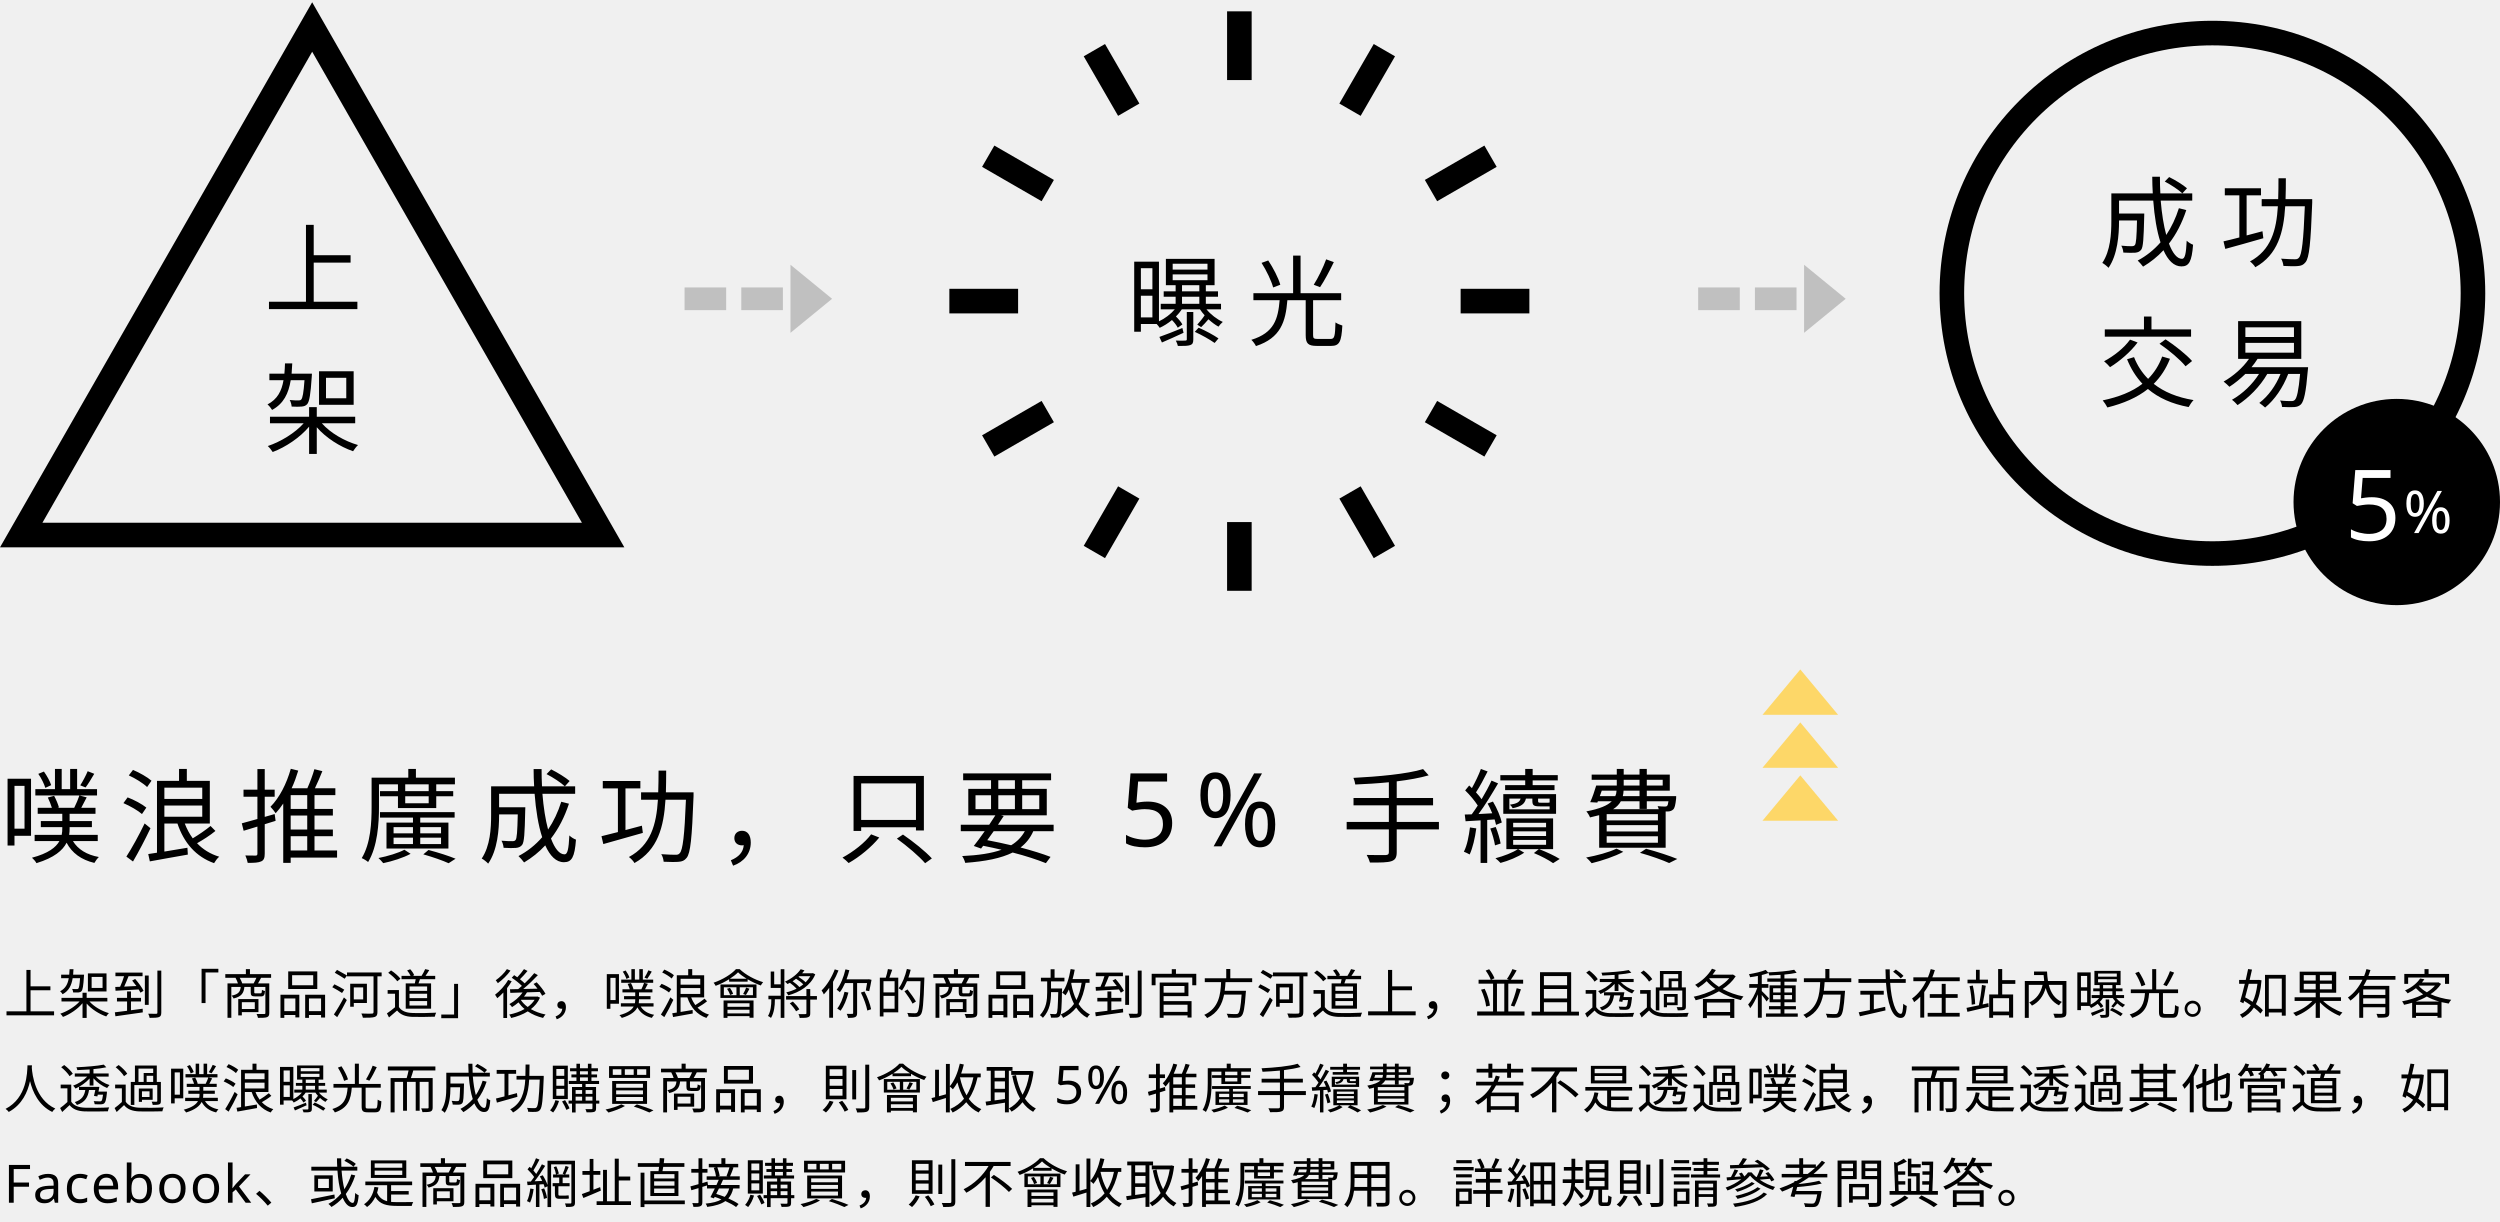
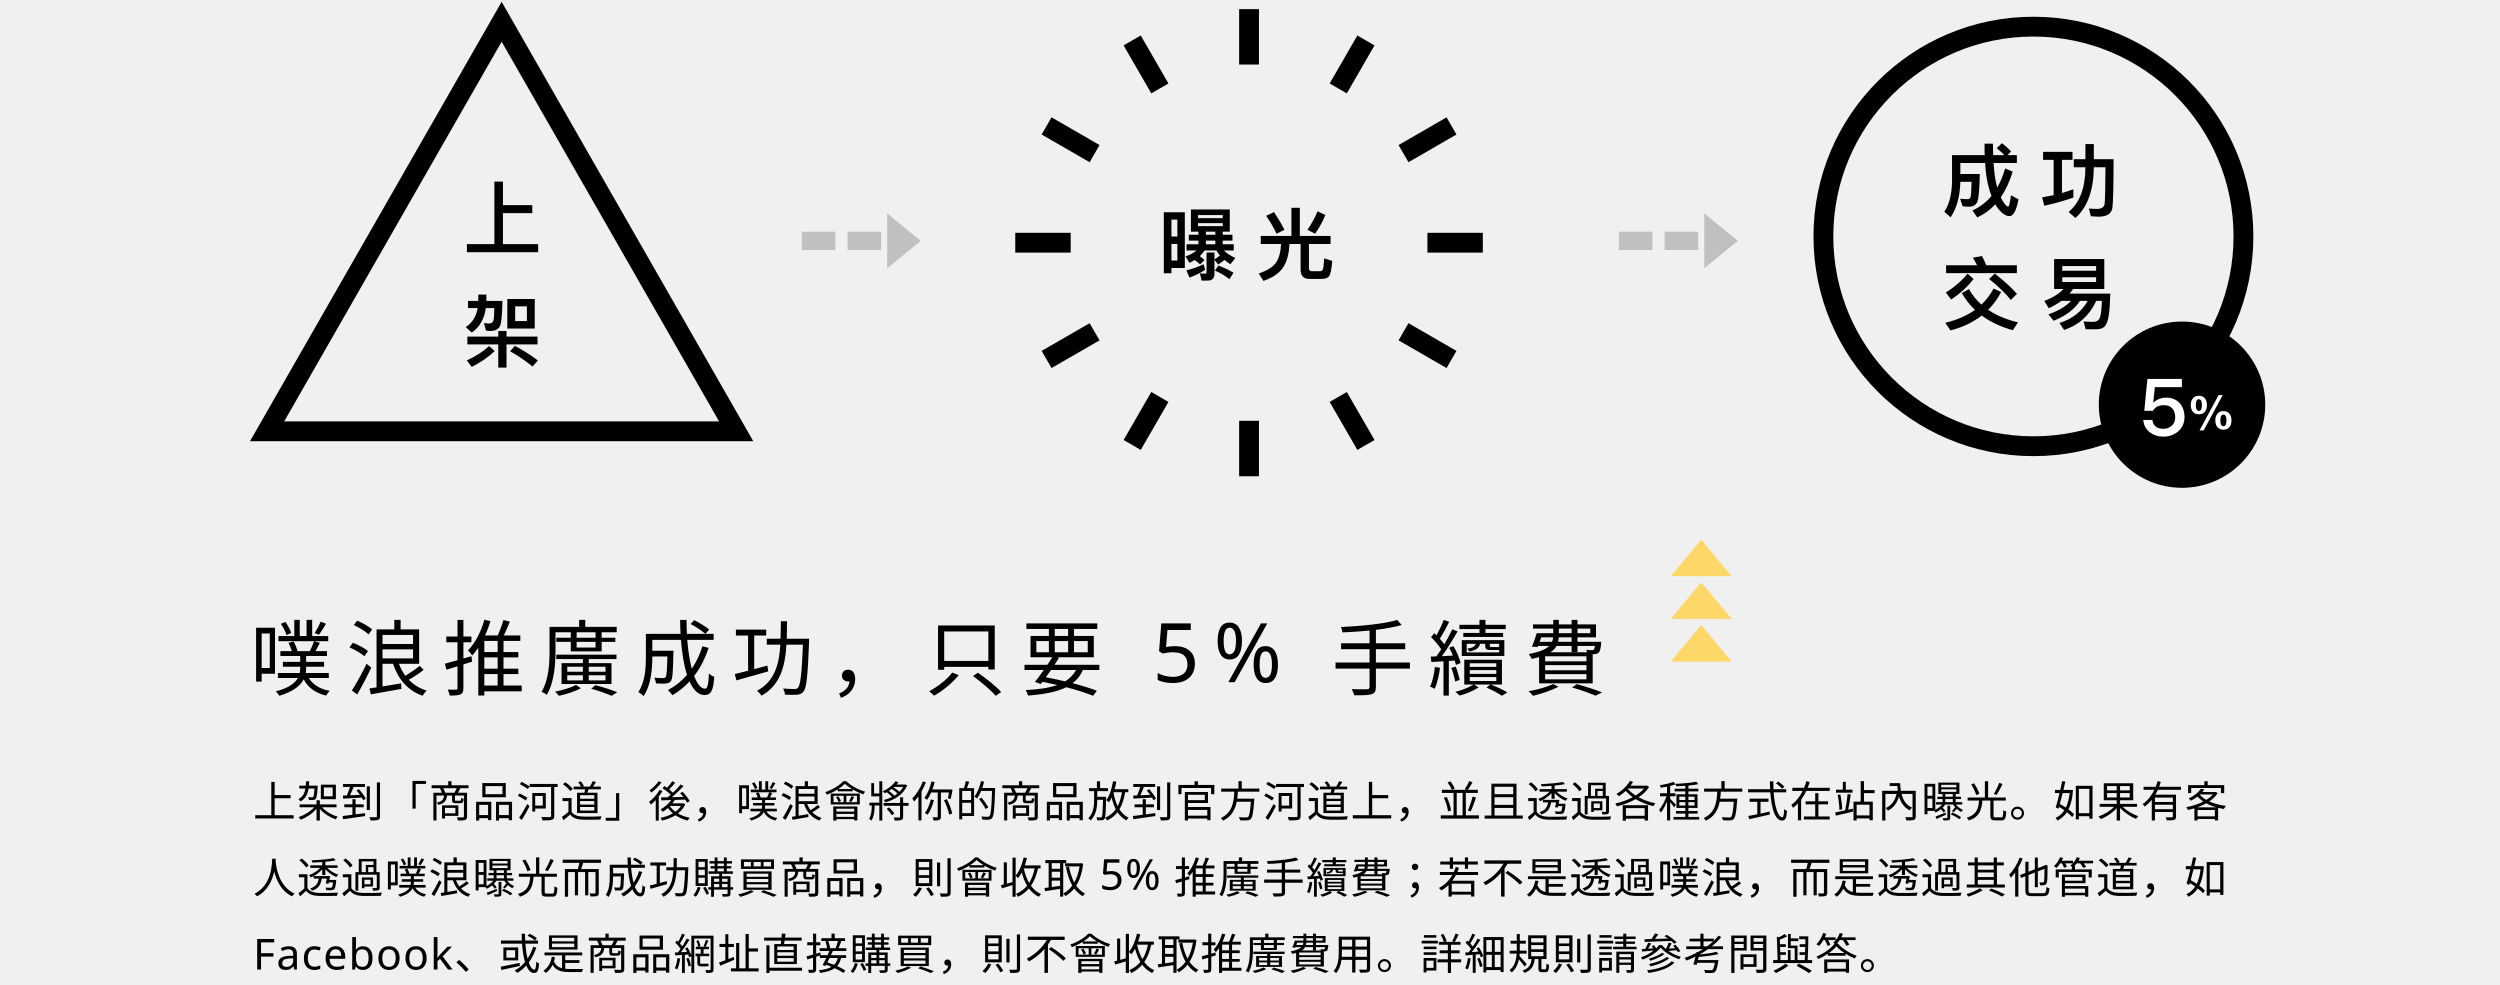
- <svg xmlns="http://www.w3.org/2000/svg" xmlns:xlink="http://www.w3.org/1999/xlink" width="661px" height="323px" viewBox="0 0 661 323" version="1.1">
+ <svg xmlns="http://www.w3.org/2000/svg" xmlns:xlink="http://www.w3.org/1999/xlink" width="820px" height="323px" viewBox="0 0 820 323" version="1.1">
  <defs>
    <polygon id="path-1" points="82.538 0 165.076 144.121 0 144.121" />
    <mask id="mask-2" maskContentUnits="userSpaceOnUse" maskUnits="objectBoundingBox" x="0" y="0" width="165.076" height="144.121" fill="white">
      <use xlink:href="#path-1" />
    </mask>
    <ellipse id="path-3" cx="72.14" cy="72.06" rx="72.14" ry="72.06" />
    <mask id="mask-4" maskContentUnits="userSpaceOnUse" maskUnits="objectBoundingBox" x="0" y="0" width="144.279" height="144.121" fill="white">
      <use xlink:href="#path-3" />
    </mask>
  </defs>
  <g id="Main" stroke="none" stroke-width="1" fill="none" fill-rule="evenodd">
-     <g id="合作社" transform="translate(-162, -961)">
-       <g id="C" transform="translate(162, 961)">
-         <g id="Group-10-Copy" transform="translate(184, 70)" />
-         <g id="Group-10-Copy-2" transform="translate(452, 70)" />
-         <g id="Group-8" opacity="0.2" transform="translate(184, 70)">
+     <g id="合作社" transform="translate(-80, -961)">
+       <g id="C" transform="translate(80, 961)">
+         <g id="Group-10-Copy" transform="translate(266, 70)" />
+         <g id="Group-10-Copy-2" transform="translate(534, 70)" />
+         <g id="Group-8" opacity="0.2" transform="translate(266, 70)">
          <path d="M-2.27373675e-12,9 L25,9" id="Line-Copy-2" stroke="#000000" stroke-width="6" stroke-linecap="square" stroke-dasharray="5,10" transform="translate(12.5, 9) scale(1, -1) translate(-12.5, -9) " />
          <polygon id="Triangle" fill="#000000" transform="translate(30.5, 9) rotate(90) translate(-30.5, -9) " points="30.5 3.5 39.5 14.5 21.5 14.5" />
        </g>
-         <g id="Group-8" opacity="0.2" transform="translate(452, 70)">
+         <g id="Group-8" opacity="0.2" transform="translate(534, 70)">
          <path d="M-2.27373675e-12,9 L25,9" id="Line-Copy-2" stroke="#000000" stroke-width="6" stroke-linecap="square" stroke-dasharray="5,10" transform="translate(12.5, 9) scale(1, -1) translate(-12.5, -9) " />
          <polygon id="Triangle" fill="#000000" transform="translate(30.5, 9) rotate(90) translate(-30.5, -9) " points="30.5 3.5 39.5 14.5 21.5 14.5" />
        </g>
        <text id="上架到「商品河道」後，噗浪會將你的商品放" font-family="PingFangTC-Semibold, PingFang TC" font-size="14" font-weight="500" line-spacing="25" letter-spacing="0.4" fill="#000000">
-           <tspan x="1" y="268">上架到「商品河道」後，噗浪會將你的商品放到官方河道上，並且透過各種方式在站內曝光。如果有客</tspan>
-           <tspan x="1" y="293">人透過噗浪曝光而成功購買商品，則會收取 5% 推廣手續費；若不是透過噗浪，而是透過其他管道，如 </tspan>
-           <tspan x="1" y="318">Facebook、或是商品網址直接購買，則不會收取推廣費用。詳細規則請參考問與答。</tspan>
+           <tspan x="83" y="268">上架到「商品河道」後，噗浪會將你的商品放到官方河道上，並且透過各種方式在站內曝光。如果有客</tspan>
+           <tspan x="83" y="293">人透過噗浪曝光而成功購買商品，則會收取 5% 推廣手續費；若不是透過噗浪，而是透過其他管道，如 </tspan>
+           <tspan x="83" y="318">Facebook、或是商品網址直接購買，則不會收取推廣費用。詳細規則請參考問與答。</tspan>
        </text>
        <text id="噗浪推廣成功，只要-5%-手續費" font-family="PingFangTC-Medium, PingFang TC" font-size="27" font-weight="400" line-spacing="41" letter-spacing="4.6" fill="#000000">
-           <tspan x="0" y="226">噗浪推廣成功，只要 5% 手續費</tspan>
+           <tspan x="82" y="226">噗浪推廣成功，只要 5% 手續費</tspan>
        </text>
-         <path d="M476,205 L486,217 L466,217 L476,205 Z M476,191 L486,203 L466,203 L476,191 Z M476,177 L486,189 L466,189 L476,177 Z" id="Combined-Shape" fill="#FDD768" />
-         <g id="Group-6" transform="translate(0, 0.596774)">
+         <path d="M558,205 L568,217 L548,217 L558,205 Z M558,191 L568,203 L548,203 L558,191 Z M558,177 L568,189 L548,189 L558,177 Z" id="Combined-Shape" fill="#FDD768" />
+         <g id="Group-6" transform="translate(82, 0.596774)">
          <use id="Triangle-3" stroke="#000000" mask="url(#mask-2)" stroke-width="13" xlink:href="#path-1" />
-           <g id="Group-3" transform="translate(53.29236, 52.30645)" font-size="26" font-family="PingFangTC-Semibold, PingFang TC" letter-spacing="6" fill="#000000" font-weight="500">
-             <text id="上架">
-               <tspan x="16.495" y="28">上</tspan>
-               <tspan x="16.495" y="65">架</tspan>
-             </text>
+           <g id="Group-3" transform="translate(70.29237, 58.30645)" fill="#000000">
+             <path d="M9.869,0.654 L9.869,21.168 L0.847,21.168 L0.847,23.82 L24.221,23.82 L24.221,21.168 L12.677,21.168 L12.677,11.002 L22.297,11.002 L22.297,8.376 L12.677,8.376 L12.677,0.654 L9.869,0.654 Z M14.107,39.162 L14.107,48.86 L23.103,48.86 L23.103,39.162 L14.107,39.162 Z M20.529,46.416 L16.681,46.416 L16.681,41.58 L20.529,41.58 L20.529,46.416 Z M4.591,37.732 L4.591,39.812 L1.211,39.812 L1.211,42.152 L4.383,42.152 C3.915,44.908 2.615,46.988 0.457,48.392 L2.459,50.186 C5.033,48.366 6.567,45.688 7.061,42.152 L9.843,42.152 C9.817,44.44 9.713,45.87 9.505,46.39 C9.297,46.91 8.777,47.196 7.945,47.222 C7.555,47.196 7.061,47.144 6.437,47.066 L7.113,49.51 C7.685,49.614 8.153,49.666 8.569,49.666 C9.999,49.666 11.013,49.198 11.585,48.262 C12.157,47.326 12.443,44.518 12.495,39.812 L7.243,39.812 L7.243,37.732 L4.591,37.732 Z M1.003,51.512 L1.003,54.06 L11.143,54.06 L11.143,61.678 L13.847,61.678 L13.847,54.06 L24.013,54.06 L24.013,51.512 L13.847,51.512 L13.847,49.666 L11.143,49.666 L11.143,51.512 L1.003,51.512 Z M8.127,54.606 C6.151,56.426 3.733,57.986 0.821,59.312 L2.433,61.444 C5.397,59.936 7.919,58.22 9.973,56.244 L8.127,54.606 Z M16.577,54.528 L15.017,56.322 C17.565,57.726 20.009,59.39 22.375,61.314 L24.143,59.338 C21.881,57.622 19.359,56.01 16.577,54.528 L16.577,54.528 Z" id="上架" />
          </g>
        </g>
-         <g id="Group-12" transform="translate(251, 3)" fill="#000000">
-           <g id="Group-6-Copy" transform="translate(40.29423, 58.42742)" font-size="26" font-family="PingFangTC-Semibold, PingFang TC" letter-spacing="6" font-weight="500">
+         <g id="Group-12" transform="translate(333, 3)" fill="#000000">
+           <g id="Group-6-Copy" transform="translate(48.29423, 64.42742)">
            <g id="Group-3">
-               <text id="曝光">
-                 <tspan x="6.669" y="28">曝光</tspan>
-               </text>
+               <path d="M9.329,1.278 L9.329,8.558 L11.799,8.558 L11.799,9.572 L8.627,9.572 L8.627,11.496 L11.799,11.496 L11.799,12.692 L7.899,12.692 L7.899,14.72 L11.175,14.72 C10.291,15.5 9.095,16.15 7.561,16.67 L8.861,18.802 C9.433,18.49 10.005,18.178 10.551,17.866 C11.279,18.386 11.877,18.854 12.345,19.296 L13.775,17.866 C13.307,17.45 12.813,17.008 12.241,16.592 C12.839,16.02 13.359,15.396 13.827,14.72 L17.675,14.72 C17.987,15.266 18.377,15.812 18.845,16.358 C18.325,16.826 17.727,17.242 17.051,17.658 L17.051,15.396 L14.451,15.396 L14.451,21.844 C14.451,22.156 14.269,22.338 13.957,22.338 C13.411,22.338 12.839,22.286 12.267,22.208 L12.839,24.6 L14.815,24.6 C16.297,24.6 17.051,23.872 17.051,22.442 L17.051,17.762 L18.247,19.322 C19.001,18.854 19.703,18.36 20.327,17.814 C20.873,18.282 21.523,18.776 22.251,19.244 L23.915,17.19 C22.277,16.462 21.029,15.63 20.145,14.72 L23.369,14.72 L23.369,12.692 L19.755,12.692 L19.755,11.496 L22.953,11.496 L22.953,9.572 L19.755,9.572 L19.755,8.558 L22.069,8.558 L22.069,1.278 L9.329,1.278 Z M14.243,12.692 L14.243,11.496 L17.337,11.496 L17.337,12.692 L14.243,12.692 Z M14.243,9.572 L14.243,8.558 L17.337,8.558 L17.337,9.572 L14.243,9.572 Z M19.755,6.738 L11.669,6.738 L11.669,5.75 L19.755,5.75 L19.755,6.738 Z M11.669,4.112 L11.669,3.124 L19.755,3.124 L19.755,4.112 L11.669,4.112 Z M13.463,19.244 C11.903,20.024 10.031,20.7 7.847,21.246 L8.861,23.612 C10.915,22.858 12.631,22 14.009,21.064 L13.463,19.244 Z M18.325,19.66 L17.207,21.324 C18.819,22 20.405,22.936 21.965,24.132 L23.291,22.026 C21.783,21.116 20.145,20.336 18.325,19.66 L18.325,19.66 Z M2.933,12.588 L4.883,12.588 L4.883,18.022 L2.933,18.022 L2.933,12.588 Z M4.883,10.144 L2.933,10.144 L2.933,4.606 L4.883,4.606 L4.883,10.144 Z M7.327,2.188 L0.437,2.188 L0.437,22.208 L2.933,22.208 L2.933,20.466 L7.327,20.466 L7.327,2.188 Z M42.291,0.732 L42.291,9.962 L32.229,9.962 L32.229,12.614 L38.885,12.614 L38.885,12.64 C38.781,15.136 38.261,17.138 37.273,18.672 C36.285,20.102 34.387,21.298 31.579,22.286 L33.113,24.704 C36.025,23.716 38.131,22.312 39.431,20.492 C40.783,18.516 41.511,15.89 41.641,12.64 L41.641,12.614 L45.307,12.614 L45.307,20.986 C45.307,23.014 46.243,24.054 48.115,24.054 L52.249,24.054 C53.289,24.054 54.043,23.794 54.563,23.274 C55.083,22.728 55.447,21.012 55.681,18.152 L53.029,17.32 C52.925,19.348 52.795,20.544 52.587,20.96 C52.405,21.324 52.119,21.532 51.755,21.532 L48.921,21.532 C48.323,21.532 48.037,21.142 48.037,20.414 L48.037,12.614 L55.135,12.614 L55.135,9.962 L45.047,9.962 L45.047,0.732 L42.291,0.732 Z M50.871,1.876 C50.039,3.878 48.947,5.906 47.569,7.934 L50.065,9.234 C51.443,7.258 52.561,5.23 53.419,3.098 L50.871,1.876 Z M36.571,2.136 L33.997,3.358 C35.219,5.074 36.363,7.05 37.429,9.234 L40.003,7.934 C38.911,5.828 37.767,3.904 36.571,2.136 L36.571,2.136 Z" id="曝光" />
            </g>
          </g>
          <path d="M73.439,-1.13686838e-13 L79.939,-1.13686838e-13 L79.939,18.177 L73.439,18.177 L73.439,-1.13686838e-13 Z M112.214,8.638 L117.843,11.888 L108.754,27.63 L103.126,24.38 L112.214,8.638 Z M141.47,35.488 L144.72,41.117 L128.978,50.205 L125.728,44.577 L141.47,35.488 Z M153.368,73.355 L153.368,79.854 L135.191,79.854 L135.191,73.355 L153.368,73.355 Z M144.72,112.093 L141.47,117.721 L125.728,108.633 L128.978,103.004 L144.72,112.093 Z M117.843,141.322 L112.214,144.571 L103.126,128.829 L108.754,125.58 L117.843,141.322 Z M79.939,153.21 L73.439,153.21 L73.439,135.032 L79.939,135.032 L79.939,153.21 Z M41.164,144.571 L35.535,141.322 L44.624,125.58 L50.252,128.829 L41.164,144.571 Z M11.908,117.721 L8.658,112.093 L24.4,103.004 L27.65,108.633 L11.908,117.721 Z M0.01,79.854 L0.01,73.355 L18.187,73.355 L18.187,79.854 L0.01,79.854 Z M8.658,41.117 L11.908,35.488 L27.65,44.577 L24.4,50.205 L8.658,41.117 Z M35.535,11.888 L41.164,8.638 L50.252,24.38 L44.624,27.63 L35.535,11.888 Z" id="Rectangle-7" />
        </g>
-         <g id="Group-15" transform="translate(512.8212, 5.491935)">
+         <g id="Group-15" transform="translate(594.8212, 5.491935)">
          <g id="Group-13" transform="translate(0, 0)">
-             <g id="Group-3" transform="translate(9.098696, 35.05645)" font-size="26" font-family="PingFangTC-Semibold, PingFang TC" letter-spacing="6" fill="#000000" font-weight="500">
-               <text id="成功-交易">
-                 <tspan x="32.991" y="28">成功</tspan>
-                 <tspan x="32.991" y="65">交易</tspan>
-               </text>
+             <g id="Group-3" transform="translate(42.0987, 41.05645)" fill="#000000">
+               <path d="M19.725,0.42 L18.009,2.058 C19.023,2.838 19.855,3.618 20.505,4.346 L16.839,4.346 C16.787,3.15 16.761,1.902 16.761,0.576 L14.005,0.576 C14.005,1.876 14.005,3.15 14.057,4.346 L3.345,4.346 L3.345,13.004 C3.267,17.216 2.435,20.518 0.823,22.884 L2.877,24.73 C4.879,21.792 5.945,17.918 6.075,13.082 L9.741,13.082 C9.689,15.734 9.611,17.372 9.455,17.97 C9.325,18.49 9.039,18.75 8.623,18.776 C7.895,18.776 7.037,18.724 5.997,18.646 L6.829,21.116 C7.609,21.194 8.311,21.246 8.935,21.246 C10.339,21.22 11.249,20.674 11.665,19.582 C12.107,18.386 12.367,15.37 12.445,10.534 L6.075,10.534 L6.075,6.92 L14.187,6.92 C14.395,10.04 14.759,12.666 15.331,14.746 C15.617,15.812 15.929,16.8 16.293,17.71 C14.577,19.79 12.497,21.376 10.053,22.468 L11.613,24.756 C13.849,23.768 15.825,22.338 17.541,20.466 C17.853,21.038 18.217,21.558 18.581,22.026 C19.855,23.56 21.051,24.34 22.195,24.34 C23.495,24.34 24.457,22.494 25.133,18.828 L22.689,17.502 C22.351,19.998 22.039,21.246 21.779,21.246 C21.389,21.246 20.817,20.674 20.089,19.556 C19.829,19.166 19.569,18.698 19.335,18.178 C20.921,15.864 22.221,13.056 23.235,9.754 L20.765,8.688 C20.089,11.028 19.231,13.134 18.191,14.954 C18.087,14.59 17.983,14.252 17.905,13.888 C17.489,12.276 17.177,9.936 16.969,6.92 L24.613,6.92 L24.613,4.346 L21.519,4.346 L22.715,3.124 C21.883,2.214 20.895,1.304 19.725,0.42 L19.725,0.42 Z M36.671,5.88 L36.671,17.476 C35.423,17.736 34.149,17.97 32.901,18.178 L33.603,20.934 C36.983,20.206 40.155,19.296 43.145,18.256 L43.145,15.526 C41.897,15.994 40.649,16.41 39.401,16.774 L39.401,5.88 L42.859,5.88 L42.859,3.254 L33.213,3.254 L33.213,5.88 L36.671,5.88 Z M47.097,0.706 L47.097,5.672 L43.275,5.672 L43.275,8.324 L47.097,8.324 L47.097,8.48 C47.045,15.136 45.199,19.972 41.585,22.988 L43.821,24.938 C47.747,21.454 49.749,15.968 49.853,8.48 L49.853,8.324 L53.675,8.324 C53.623,15.188 53.545,19.218 53.389,20.388 C53.181,21.428 52.349,21.974 50.945,21.974 C50.191,21.974 49.281,21.922 48.241,21.844 L48.891,24.392 C50.087,24.47 50.945,24.522 51.413,24.522 C54.091,24.522 55.599,23.586 55.937,21.714 C56.197,19.686 56.327,14.33 56.327,5.672 L49.853,5.672 L49.853,0.706 L47.097,0.706 Z M1.395,40.462 L1.395,43.036 L24.613,43.036 L24.613,40.462 L14.577,40.462 C14.135,39.37 13.667,38.356 13.199,37.446 L10.157,37.966 C10.677,38.746 11.145,39.578 11.561,40.462 L1.395,40.462 Z M17.359,43.192 L15.513,44.96 C18.581,47.43 20.973,49.718 22.637,51.85 L24.639,49.822 C22.663,47.612 20.219,45.402 17.359,43.192 L17.359,43.192 Z M16.969,48.106 C15.929,50.082 14.603,51.824 12.991,53.358 C11.301,51.876 9.949,50.186 8.909,48.262 L6.569,49.588 C7.713,51.642 9.169,53.488 10.885,55.1 C8.233,56.972 4.983,58.402 1.135,59.338 L2.825,61.834 C6.829,60.794 10.235,59.182 13.095,56.946 C15.877,59.026 19.283,60.638 23.287,61.756 L24.977,59.208 C21.129,58.246 17.853,56.868 15.201,55.074 C16.865,53.41 18.295,51.46 19.465,49.224 L16.969,48.106 Z M8.441,43.218 C6.517,45.584 4.125,47.638 1.317,49.406 L3.059,51.694 C5.971,49.77 8.441,47.534 10.417,44.934 L8.441,43.218 Z M39.895,48.236 C38.491,49.796 36.385,51.122 33.603,52.162 L35.085,54.554 C36.619,53.826 37.997,53.02 39.245,52.136 L42.365,52.136 C40.753,53.904 38.283,55.386 34.955,56.556 L36.671,58.662 C40.623,57.076 43.509,54.892 45.329,52.136 L47.851,52.136 C45.875,55.672 42.781,58.09 38.569,59.39 L40.103,61.678 C44.887,60.118 48.423,56.92 50.659,52.136 L52.505,52.136 C52.401,54.996 52.167,56.868 51.803,57.752 C51.439,58.584 50.711,59.026 49.593,59.026 C48.605,59.026 47.565,58.974 46.499,58.896 L47.175,61.444 L50.893,61.444 C52.141,61.392 53.025,61.028 53.571,60.352 C54.117,59.65 54.533,58.428 54.793,56.686 C55.027,54.918 55.183,52.604 55.261,49.744 L41.897,49.744 C42.313,49.276 42.703,48.756 43.067,48.236 L53.285,48.236 L53.285,38.434 L36.827,38.434 L36.827,48.236 L39.895,48.236 Z M50.607,45.948 L39.505,45.948 L39.505,44.388 L50.607,44.388 L50.607,45.948 Z M39.505,42.256 L39.505,40.722 L50.607,40.722 L50.607,42.256 L39.505,42.256 Z" id="成功-交易" />
            </g>
            <use id="Oval-2" stroke="#000000" mask="url(#mask-4)" stroke-width="13" xlink:href="#path-3" />
          </g>
          <g id="Group-14" transform="translate(93.58659, 99.97581)">
            <ellipse id="Oval" fill="#000000" cx="27.296" cy="27.266" rx="27.296" ry="27.266" />
-             <text id="5" font-family="PingFangTC-Semibold, PingFang TC" font-size="26" font-weight="500" letter-spacing="6" fill="#FFFFFF">
-               <tspan x="13.546" y="37.387">5</tspan>
-             </text>
-             <text id="%" font-family="PingFangTC-Semibold, PingFang TC" font-size="15.6" font-weight="500" letter-spacing="3.6" fill="#FFFFFF">
-               <tspan x="29.076" y="35.476">%</tspan>
-             </text>
+             <path d="M15.938,18.823 L14.924,29.275 L17.758,29.275 C18.122,28.625 18.616,28.157 19.266,27.845 C19.838,27.559 20.54,27.429 21.346,27.429 C22.542,27.429 23.478,27.767 24.102,28.495 C24.726,29.197 25.064,30.185 25.064,31.433 C25.064,32.577 24.674,33.487 23.946,34.163 C23.192,34.839 22.256,35.177 21.164,35.177 C20.15,35.177 19.344,34.943 18.772,34.527 C18.096,34.033 17.706,33.279 17.576,32.265 L14.586,32.265 C14.716,33.981 15.444,35.359 16.796,36.373 C17.992,37.283 19.448,37.751 21.138,37.751 C22.984,37.751 24.57,37.205 25.922,36.113 C27.378,34.891 28.106,33.331 28.106,31.407 C28.106,29.405 27.534,27.819 26.442,26.675 C25.35,25.531 23.92,24.959 22.178,24.959 C21.346,24.959 20.592,25.089 19.916,25.349 C19.162,25.609 18.512,26.025 17.94,26.597 L17.862,26.597 L18.382,21.501 L27.248,21.501 L27.248,18.823 L15.938,18.823 Z" id="5" fill="#FFFFFF" />
+             <path d="M40.885,29.376 C40.011,29.376 39.325,29.673 38.857,30.297 C38.42,30.827 38.217,31.545 38.217,32.434 C38.217,33.307 38.42,34.009 38.857,34.571 C39.325,35.164 40.011,35.476 40.885,35.476 C41.758,35.476 42.429,35.164 42.897,34.571 C43.303,34.025 43.521,33.307 43.521,32.434 C43.521,31.545 43.303,30.827 42.897,30.297 C42.429,29.673 41.758,29.376 40.885,29.376 L40.885,29.376 Z M39.294,24.119 L33.038,35.694 L34.395,35.694 L40.651,24.119 L39.294,24.119 Z M32.835,24.337 C31.962,24.337 31.275,24.634 30.807,25.258 C30.37,25.788 30.168,26.506 30.168,27.395 C30.168,28.269 30.37,28.971 30.807,29.532 C31.275,30.125 31.962,30.437 32.835,30.437 C33.709,30.437 34.38,30.125 34.848,29.532 C35.253,28.986 35.472,28.269 35.472,27.395 C35.472,26.506 35.253,25.788 34.848,25.258 C34.38,24.634 33.709,24.337 32.835,24.337 L32.835,24.337 Z M40.885,30.515 C41.259,30.515 41.524,30.718 41.68,31.139 C41.805,31.451 41.868,31.872 41.868,32.434 C41.868,32.964 41.805,33.385 41.696,33.697 C41.524,34.119 41.259,34.337 40.885,34.337 C40.495,34.337 40.214,34.134 40.058,33.729 C39.933,33.417 39.871,32.98 39.871,32.434 C39.871,31.872 39.933,31.435 40.058,31.123 C40.214,30.718 40.495,30.515 40.885,30.515 L40.885,30.515 Z M32.835,25.476 C33.21,25.476 33.475,25.679 33.631,26.1 C33.756,26.412 33.818,26.833 33.818,27.395 C33.818,27.925 33.756,28.347 33.646,28.659 C33.475,29.08 33.21,29.298 32.835,29.298 C32.445,29.298 32.164,29.095 32.008,28.69 C31.884,28.378 31.821,27.941 31.821,27.395 C31.821,26.833 31.884,26.397 32.008,26.085 C32.164,25.679 32.445,25.476 32.835,25.476 L32.835,25.476 Z" id="%" fill="#FFFFFF" />
          </g>
        </g>
      </g>
    </g>
  </g>
</svg>
